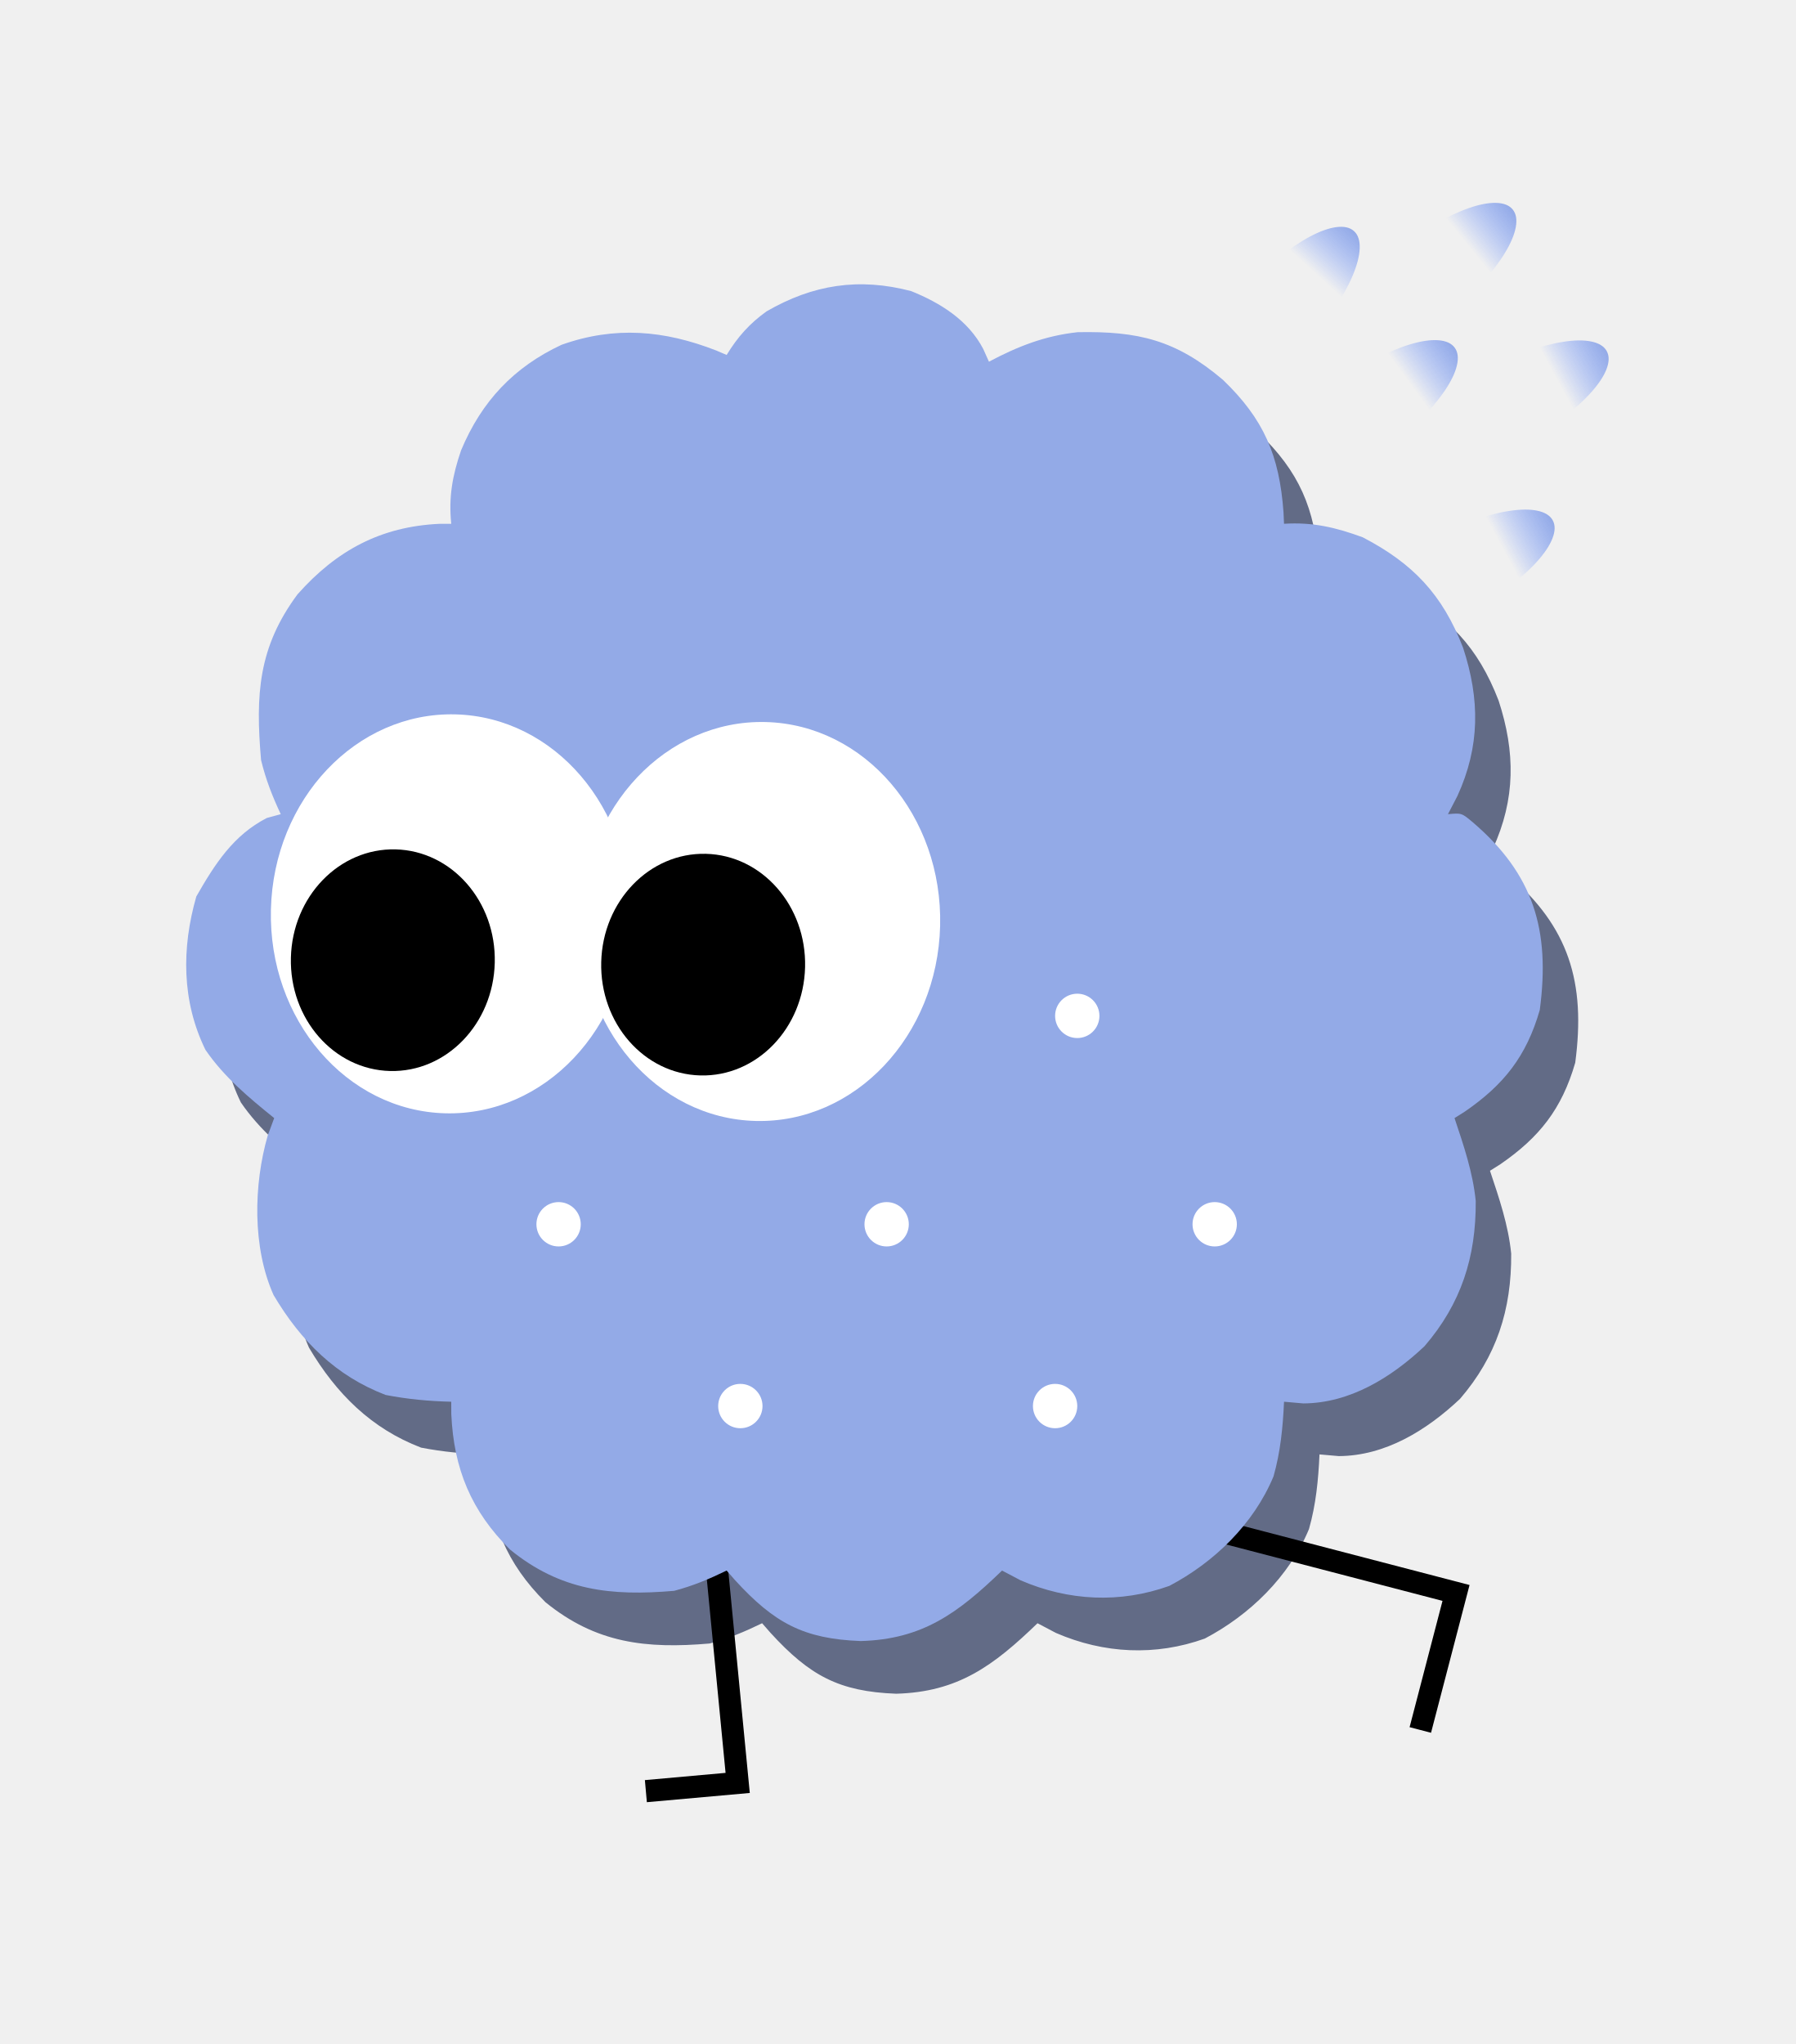
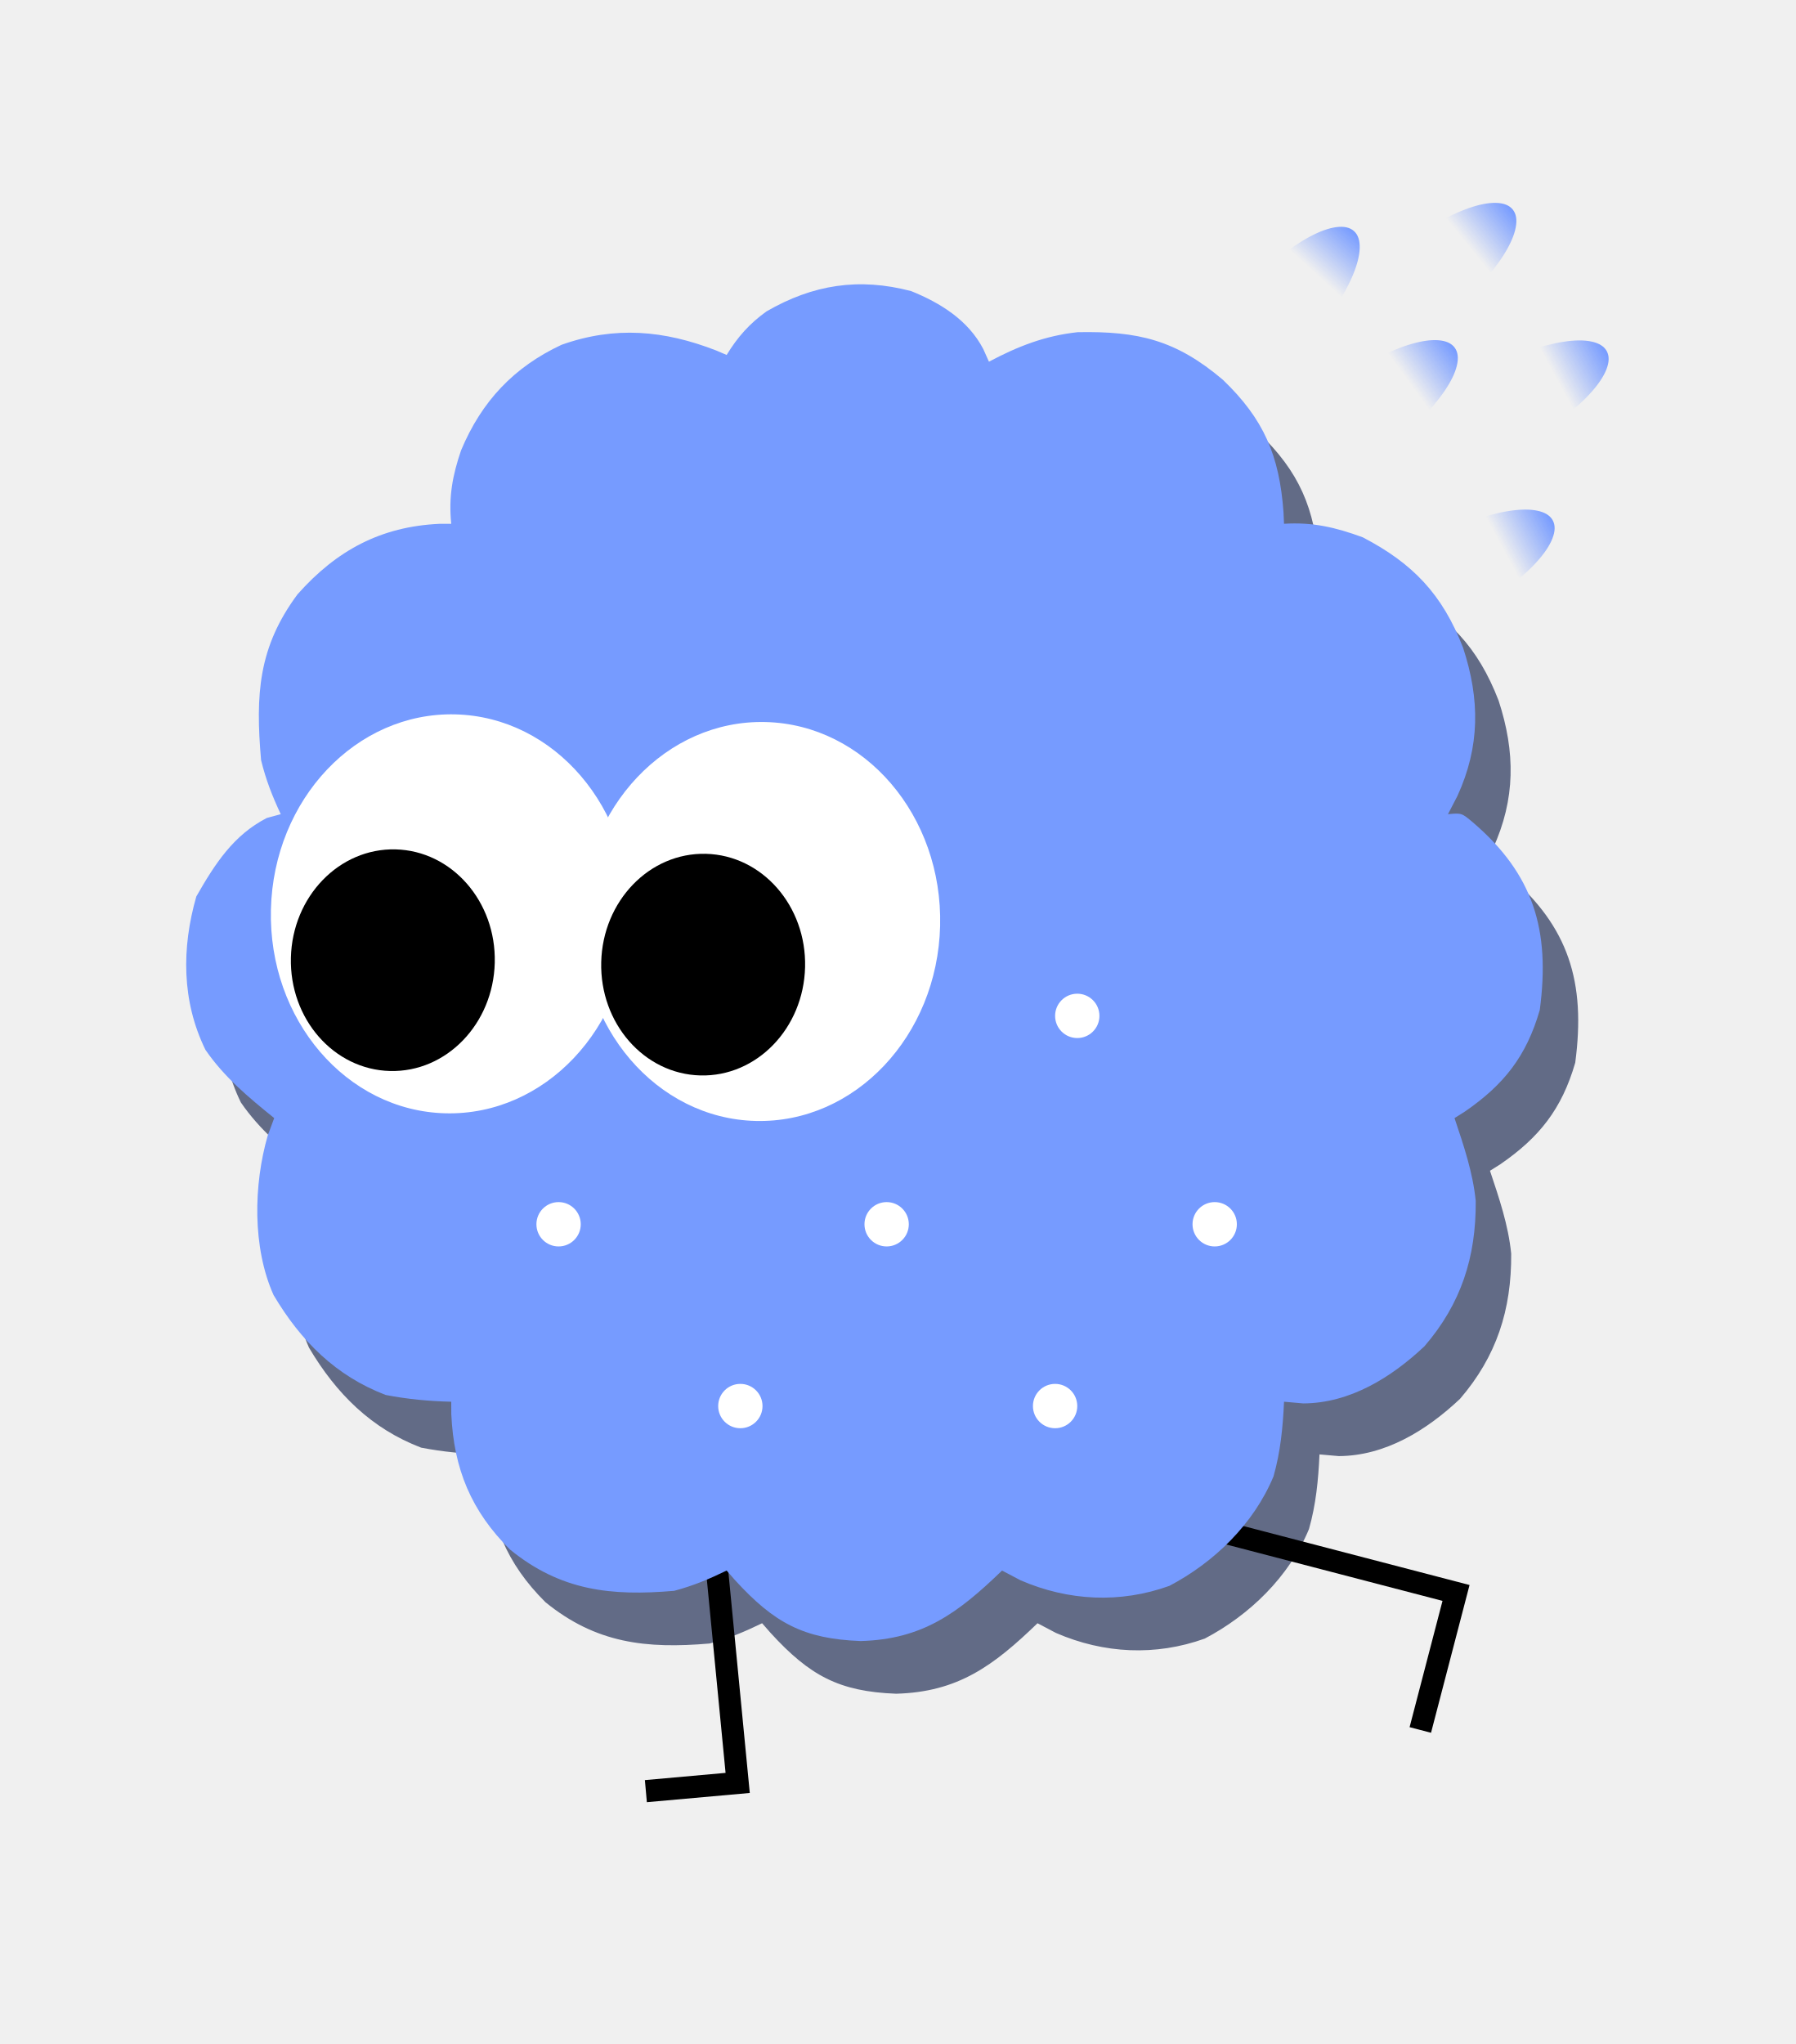
<svg xmlns="http://www.w3.org/2000/svg" width="405" height="461" viewBox="0 0 405 461" fill="none">
  <path d="M340.246 197.361C337.704 195.227 337.705 195.226 334.619 195.509C335.321 194.158 336.023 192.808 336.746 191.416C341.882 180.205 341.838 169.611 338.039 158.002C333.391 145.928 326.66 138.918 315.391 133.061C309.28 130.821 304.123 129.609 297.641 130.014C297.603 129.166 297.565 128.318 297.526 127.444C296.598 114.584 293.075 106.406 283.866 97.552C273.246 88.546 264.75 86.545 251.098 86.801C243.736 87.597 237.62 89.981 231.078 93.458C230.446 92.047 230.446 92.048 229.801 90.609C226.428 84.103 220.101 80.182 213.535 77.536C201.778 74.443 191.373 76.045 180.891 82.118C177.064 84.87 174.392 87.871 171.91 91.936C171.138 91.606 170.367 91.276 169.571 90.936C157.797 86.349 146.691 85.374 134.655 89.651C123.946 94.665 116.654 102.338 112.006 113.449C110.07 119.116 109.168 123.96 109.787 130.014C108.442 130.02 108.442 130.02 107.071 130.026C93.976 130.648 83.978 135.935 75.12 145.912C66.273 157.834 65.603 168.51 66.891 183.324C67.989 187.788 69.385 191.338 71.329 195.509C70.291 195.792 69.255 196.075 68.186 196.366C60.641 200.251 56.492 206.708 52.283 214.074C48.946 225.722 48.973 237.663 54.336 248.648C58.548 254.806 64.129 259.431 69.85 264.051C69.132 265.989 69.131 265.989 68.399 267.966C65.186 279.095 64.903 293.217 69.705 303.956C75.865 314.363 83.793 322.221 94.995 326.5C99.934 327.452 104.766 327.906 109.787 328.024C109.79 328.947 109.795 329.87 109.799 330.821C110.353 343.188 114.305 352.704 123.047 361.366C134.464 370.663 145.824 371.902 160.078 370.672C164.377 369.53 167.874 368.058 171.91 366.102C172.538 366.819 173.167 367.536 173.813 368.275C182.652 377.936 189.271 381.511 202.143 382C216.104 381.621 224.103 375.691 234.035 366.102C235.408 366.825 236.782 367.547 238.196 368.292C249.005 372.982 260.69 373.545 271.772 369.559C281.844 364.267 290.767 355.661 295.266 344.873C296.845 339.336 297.382 333.773 297.641 328.024C299.075 328.15 300.507 328.276 301.985 328.405C312.44 328.362 321.794 322.612 329.338 315.493C337.562 305.93 340.977 295.433 340.883 282.74C340.234 276.266 338.147 270.181 336.098 264.051C336.866 263.568 337.636 263.085 338.428 262.587C347.2 256.543 352.289 250.18 355.328 239.681C357.746 221.529 353.855 209.021 340.246 197.361Z" fill="#626B86" />
  <path fill-rule="evenodd" clip-rule="evenodd" d="M163.668 399.851L145.468 401.482L145.915 406.462L169.13 404.381L158.425 293.863L153.448 294.345L163.668 399.851Z" fill="black" />
  <path fill-rule="evenodd" clip-rule="evenodd" d="M325.389 361.059L317.963 389.544L322.801 390.805L331.488 357.481L241.979 334.148L240.718 338.987L325.389 361.059Z" fill="black" />
-   <path d="M332.246 185.48C329.704 183.346 329.705 183.345 326.619 183.628C327.321 182.277 328.023 180.927 328.746 179.535C333.882 168.324 333.838 157.73 330.039 146.121C325.391 134.047 318.66 127.037 307.391 121.18C301.28 118.94 296.123 117.728 289.641 118.133C289.603 117.285 289.565 116.437 289.526 115.563C288.598 102.703 285.075 94.525 275.866 85.671C265.246 76.665 256.75 74.665 243.098 74.92C235.736 75.716 229.62 78.1 223.078 81.577C222.446 80.167 222.446 80.167 221.801 78.728C218.428 72.222 212.101 68.302 205.535 65.656C193.778 62.562 183.373 64.164 172.891 70.238C169.064 72.989 166.392 75.99 163.91 80.055C163.138 79.725 162.367 79.395 161.571 79.055C149.797 74.468 138.691 73.493 126.655 77.77C115.946 82.784 108.654 90.457 104.006 101.569C102.07 107.235 101.168 112.079 101.787 118.133C100.442 118.139 100.442 118.139 99.071 118.145C85.976 118.767 75.978 124.054 67.12 134.032C58.273 145.953 57.603 156.63 58.891 171.444C59.989 175.908 61.385 179.457 63.328 183.628C62.291 183.911 61.255 184.195 60.186 184.486C52.641 188.371 48.492 194.827 44.283 202.193C40.946 213.841 40.973 225.782 46.336 236.767C50.548 242.925 56.129 247.55 61.85 252.17C61.132 254.108 61.131 254.108 60.399 256.085C57.186 267.214 56.903 281.336 61.705 292.075C67.865 302.482 75.793 310.34 86.995 314.619C91.934 315.571 96.766 316.025 101.787 316.143C101.79 317.066 101.795 317.989 101.799 318.94C102.353 331.307 106.305 340.824 115.047 349.486C126.464 358.783 137.824 360.021 152.078 358.791C156.377 357.649 159.874 356.177 163.91 354.221C164.538 354.938 165.167 355.655 165.813 356.394C174.652 366.055 181.271 369.63 194.143 370.119C208.104 369.74 216.103 363.81 226.035 354.221C227.408 354.944 228.782 355.666 230.196 356.411C241.005 361.101 252.69 361.664 263.772 357.678C273.844 352.386 282.767 343.78 287.266 332.992C288.845 327.455 289.382 321.892 289.641 316.143C291.075 316.269 292.507 316.395 293.985 316.524C304.44 316.481 313.794 310.732 321.338 303.613C329.562 294.05 332.977 283.552 332.883 270.859C332.234 264.385 330.147 258.3 328.098 252.17C328.866 251.687 329.636 251.204 330.428 250.706C339.2 244.662 344.289 238.299 347.328 227.8C349.746 209.648 345.855 197.14 332.246 185.48Z" fill="#93AAE7" />
+   <path d="M332.246 185.48C329.704 183.346 329.705 183.345 326.619 183.628C327.321 182.277 328.023 180.927 328.746 179.535C333.882 168.324 333.838 157.73 330.039 146.121C325.391 134.047 318.66 127.037 307.391 121.18C301.28 118.94 296.123 117.728 289.641 118.133C289.603 117.285 289.565 116.437 289.526 115.563C288.598 102.703 285.075 94.525 275.866 85.671C265.246 76.665 256.75 74.665 243.098 74.92C235.736 75.716 229.62 78.1 223.078 81.577C222.446 80.167 222.446 80.167 221.801 78.728C218.428 72.222 212.101 68.302 205.535 65.656C193.778 62.562 183.373 64.164 172.891 70.238C169.064 72.989 166.392 75.99 163.91 80.055C163.138 79.725 162.367 79.395 161.571 79.055C149.797 74.468 138.691 73.493 126.655 77.77C115.946 82.784 108.654 90.457 104.006 101.569C102.07 107.235 101.168 112.079 101.787 118.133C100.442 118.139 100.442 118.139 99.071 118.145C85.976 118.767 75.978 124.054 67.12 134.032C58.273 145.953 57.603 156.63 58.891 171.444C59.989 175.908 61.385 179.457 63.328 183.628C62.291 183.911 61.255 184.195 60.186 184.486C52.641 188.371 48.492 194.827 44.283 202.193C40.946 213.841 40.973 225.782 46.336 236.767C50.548 242.925 56.129 247.55 61.85 252.17C61.132 254.108 61.131 254.108 60.399 256.085C57.186 267.214 56.903 281.336 61.705 292.075C67.865 302.482 75.793 310.34 86.995 314.619C91.934 315.571 96.766 316.025 101.787 316.143C101.79 317.066 101.795 317.989 101.799 318.94C102.353 331.307 106.305 340.824 115.047 349.486C126.464 358.783 137.824 360.021 152.078 358.791C156.377 357.649 159.874 356.177 163.91 354.221C164.538 354.938 165.167 355.655 165.813 356.394C174.652 366.055 181.271 369.63 194.143 370.119C208.104 369.74 216.103 363.81 226.035 354.221C227.408 354.944 228.782 355.666 230.196 356.411C241.005 361.101 252.69 361.664 263.772 357.678C273.844 352.386 282.767 343.78 287.266 332.992C288.845 327.455 289.382 321.892 289.641 316.143C291.075 316.269 292.507 316.395 293.985 316.524C304.44 316.481 313.794 310.732 321.338 303.613C329.562 294.05 332.977 283.552 332.883 270.859C332.234 264.385 330.147 258.3 328.098 252.17C328.866 251.687 329.636 251.204 330.428 250.706C339.2 244.662 344.289 238.299 347.328 227.8C349.746 209.648 345.855 197.14 332.246 185.48Z" fill="#769BFF" />
  <path d="M126.001 281.119C128.762 281.119 131.001 278.881 131.001 276.119C131.001 273.358 128.762 271.119 126.001 271.119C123.24 271.119 121.001 273.358 121.001 276.119C121.001 278.881 123.24 281.119 126.001 281.119Z" fill="white" />
  <path d="M200.001 281.119C202.762 281.119 205.001 278.881 205.001 276.119C205.001 273.358 202.762 271.119 200.001 271.119C197.24 271.119 195.001 273.358 195.001 276.119C195.001 278.881 197.24 281.119 200.001 281.119Z" fill="white" />
  <path d="M243.001 234.119C245.762 234.119 248.001 231.881 248.001 229.119C248.001 226.358 245.762 224.119 243.001 224.119C240.24 224.119 238.001 226.358 238.001 229.119C238.001 231.881 240.24 234.119 243.001 234.119Z" fill="white" />
  <path d="M274.001 281.119C276.762 281.119 279.001 278.881 279.001 276.119C279.001 273.358 276.762 271.119 274.001 271.119C271.24 271.119 269.001 273.358 269.001 276.119C269.001 278.881 271.24 281.119 274.001 281.119Z" fill="white" />
  <path d="M167.001 322.119C169.762 322.119 172.001 319.881 172.001 317.119C172.001 314.358 169.762 312.119 167.001 312.119C164.24 312.119 162.001 314.358 162.001 317.119C162.001 319.881 164.24 322.119 167.001 322.119Z" fill="white" />
  <path d="M238.001 322.119C240.762 322.119 243.001 319.881 243.001 317.119C243.001 314.358 240.762 312.119 238.001 312.119C235.24 312.119 233.001 314.358 233.001 317.119C233.001 319.881 235.24 322.119 238.001 322.119Z" fill="white" />
  <path d="M100.488 251.092C122.849 251.644 141.474 231.951 142.088 207.106C142.701 182.261 125.072 161.672 102.711 161.119C80.351 160.567 61.726 180.26 61.112 205.105C60.498 229.951 78.128 250.54 100.488 251.092Z" fill="white" />
  <path d="M170.466 252.819C192.827 253.371 211.451 233.678 212.065 208.832C212.679 183.987 195.05 163.398 172.689 162.846C150.328 162.294 131.704 181.987 131.09 206.832C130.476 231.677 148.105 252.266 170.466 252.819Z" fill="white" />
  <path d="M87.993 241.553C100.692 241.867 111.263 230.931 111.604 217.128C111.945 203.326 101.927 191.882 89.228 191.568C76.53 191.254 65.959 202.189 65.618 215.992C65.277 229.795 75.295 241.239 87.993 241.553Z" fill="black" />
  <path d="M157.993 242.553C170.692 242.867 181.263 231.931 181.604 218.128C181.945 204.326 171.927 192.882 159.228 192.568C146.53 192.254 135.959 203.189 135.618 216.992C135.277 230.795 145.295 242.239 157.993 242.553Z" fill="black" />
  <path d="M294.643 77.677C296.98 75.117 299.056 72.496 300.868 69.814C302.681 67.133 304.092 64.596 305.104 62.201C306.116 59.806 306.651 57.737 306.708 55.993C306.765 54.25 306.342 52.964 305.436 52.137C304.53 51.31 303.212 51.005 301.481 51.221C299.749 51.437 297.737 52.157 295.444 53.382C293.151 54.608 290.753 56.243 288.247 58.292C285.741 60.341 283.319 62.646 280.982 65.206L287.813 71.442L294.643 77.677Z" fill="url(#paint0_linear_1162_1194)" />
  <path d="M326.748 70.898C329.44 68.715 331.883 66.434 334.075 64.053C336.266 61.671 338.042 59.372 339.399 57.154C340.757 54.937 341.594 52.971 341.911 51.255C342.227 49.539 341.999 48.206 341.226 47.254C340.454 46.301 339.197 45.802 337.453 45.757C335.709 45.712 333.612 46.124 331.162 46.994C328.712 47.864 326.095 49.125 323.312 50.778C320.529 52.43 317.791 54.347 315.099 56.53L320.924 63.714L326.748 70.898Z" fill="url(#paint1_linear_1162_1194)" />
  <path d="M343.85 99.777C346.899 98.128 349.721 96.335 352.315 94.399C354.908 92.463 357.076 90.531 358.819 88.602C360.562 86.673 361.748 84.895 362.375 83.267C363.003 81.639 363.026 80.286 362.443 79.207C361.859 78.129 360.714 77.407 359.008 77.041C357.303 76.675 355.165 76.694 352.597 77.097C350.029 77.5 347.226 78.256 344.186 79.366C341.145 80.477 338.1 81.857 335.051 83.506L339.451 91.641L343.85 99.777Z" fill="url(#paint2_linear_1162_1194)" />
  <path d="M312.499 101.312C315.298 99.267 317.852 97.109 320.16 94.841C322.469 92.572 324.355 90.365 325.822 88.219C327.289 86.072 328.224 84.151 328.626 82.453C329.028 80.756 328.868 79.411 328.144 78.421C327.42 77.431 326.188 76.87 324.449 76.738C322.709 76.606 320.594 76.913 318.104 77.66C315.614 78.406 312.938 79.533 310.076 81.044C307.214 82.555 304.382 84.334 301.584 86.379L307.041 93.845L312.499 101.312Z" fill="url(#paint3_linear_1162_1194)" />
  <path d="M331.621 137.897C334.674 136.256 337.501 134.47 340.099 132.54C342.697 130.61 344.869 128.683 346.617 126.759C348.365 124.834 349.554 123.058 350.186 121.432C350.818 119.806 350.844 118.453 350.263 117.373C349.682 116.292 348.539 115.568 346.834 115.198C345.129 114.828 342.992 114.841 340.422 115.238C337.853 115.635 335.048 116.385 332.006 117.488C328.963 118.591 325.914 119.964 322.861 121.605L327.241 129.751L331.621 137.897Z" fill="url(#paint4_linear_1162_1194)" />
  <defs>
    <linearGradient id="paint0_linear_1162_1194" x1="305.436" y1="52.137" x2="287.813" y2="71.441" gradientUnits="userSpaceOnUse">
-       <stop stop-color="#93AAE7" />
+       <stop stop-color="#769BFF" />
      <stop offset="0.495" stop-color="#769BFF" stop-opacity="0" />
      <stop offset="1" stop-color="#769BFF" stop-opacity="0" />
    </linearGradient>
    <linearGradient id="paint1_linear_1162_1194" x1="341.226" y1="47.253" x2="320.924" y2="63.714" gradientUnits="userSpaceOnUse">
-       <stop stop-color="#93AAE7" />
+       <stop stop-color="#769BFF" />
      <stop offset="0.495" stop-color="#769BFF" stop-opacity="0" />
      <stop offset="1" stop-color="#769BFF" stop-opacity="0" />
    </linearGradient>
    <linearGradient id="paint2_linear_1162_1194" x1="362.443" y1="79.207" x2="339.451" y2="91.641" gradientUnits="userSpaceOnUse">
-       <stop stop-color="#93AAE7" />
+       <stop stop-color="#769BFF" />
      <stop offset="0.495" stop-color="#769BFF" stop-opacity="0" />
      <stop offset="1" stop-color="#769BFF" stop-opacity="0" />
    </linearGradient>
    <linearGradient id="paint3_linear_1162_1194" x1="328.144" y1="78.421" x2="307.042" y2="93.846" gradientUnits="userSpaceOnUse">
-       <stop stop-color="#93AAE7" />
+       <stop stop-color="#769BFF" />
      <stop offset="0.495" stop-color="#769BFF" stop-opacity="0" />
      <stop offset="1" stop-color="#769BFF" stop-opacity="0" />
    </linearGradient>
    <linearGradient id="paint4_linear_1162_1194" x1="350.263" y1="117.373" x2="327.241" y2="129.751" gradientUnits="userSpaceOnUse">
-       <stop stop-color="#93AAE7" />
+       <stop stop-color="#769BFF" />
      <stop offset="0.495" stop-color="#769BFF" stop-opacity="0" />
      <stop offset="1" stop-color="#769BFF" stop-opacity="0" />
    </linearGradient>
  </defs>
</svg>
